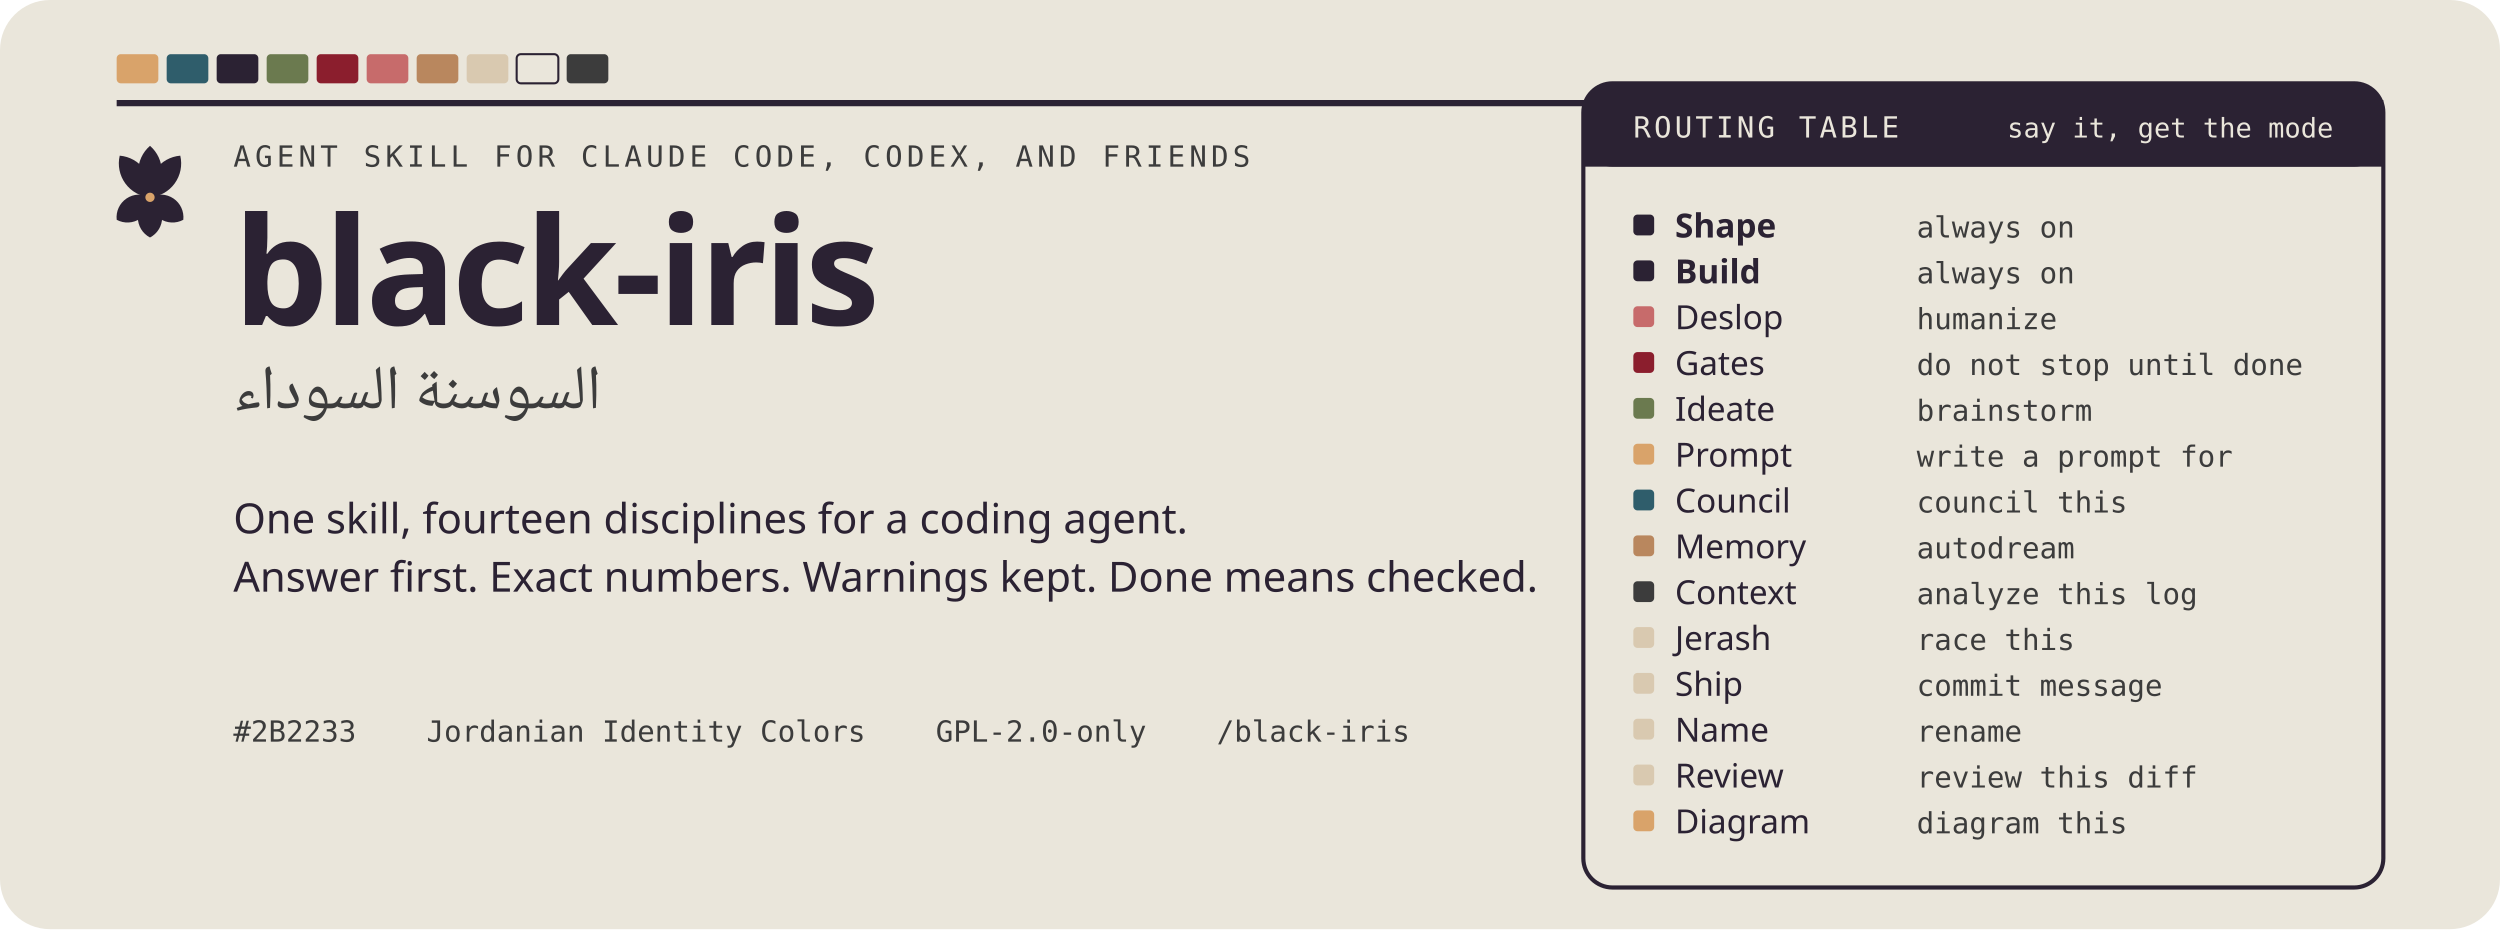
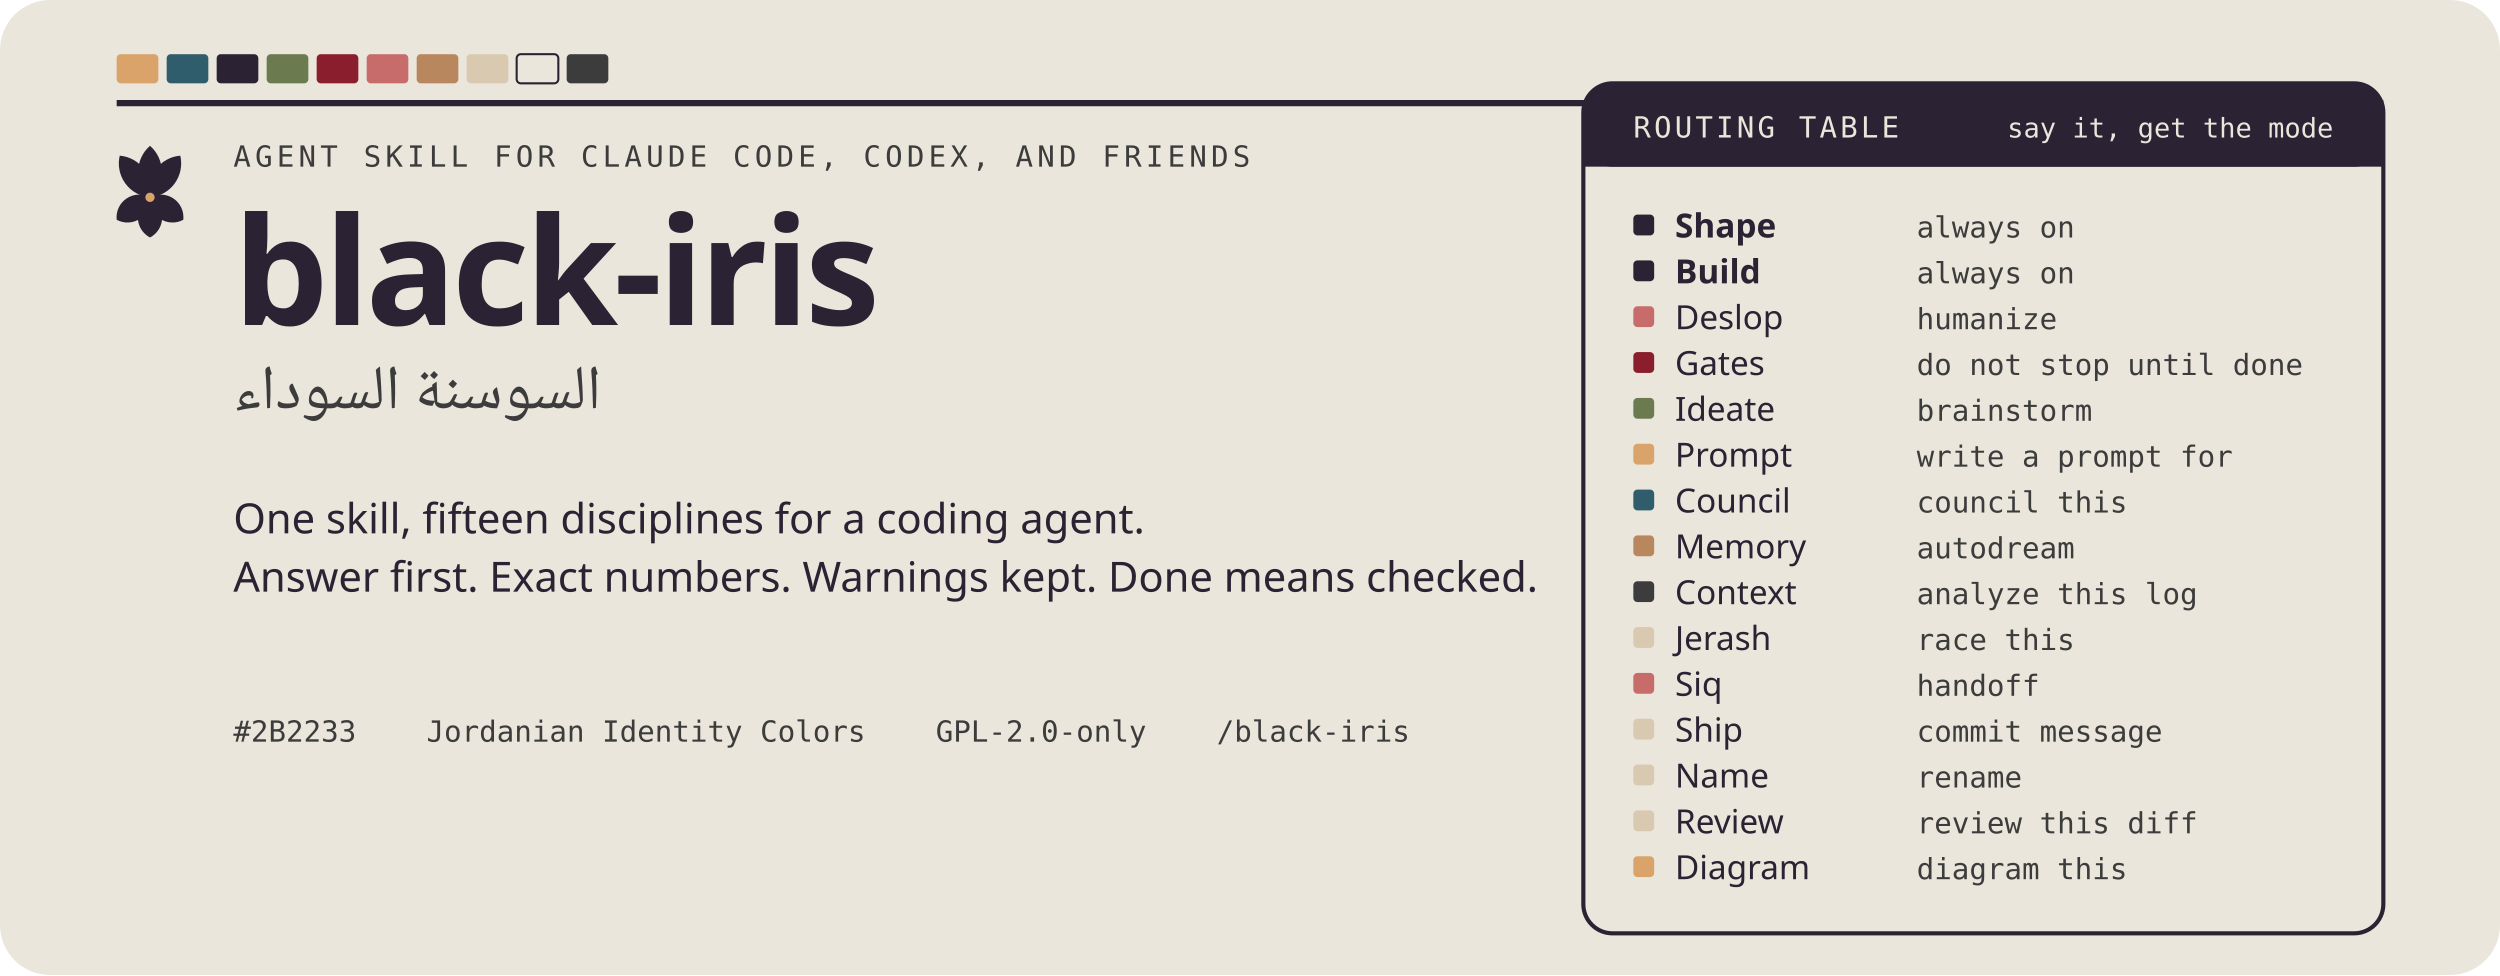
- <svg xmlns="http://www.w3.org/2000/svg" width="1200" height="446" viewBox="0 0 1200 446" role="img" aria-labelledby="title desc">
-   <rect width="1200" height="446" rx="24" fill="#EAE6DB" />
+ <svg xmlns="http://www.w3.org/2000/svg" width="1200" height="468" viewBox="0 0 1200 468" role="img" aria-labelledby="title desc">
+   <rect width="1200" height="468" rx="24" fill="#EAE6DB" />
  <rect x="56" y="48" width="1088" height="3" fill="#2B2233" />
  <g id="identity-strip" transform="translate(56 26)">
    <rect x="0" y="0" width="20" height="14" rx="2" fill="#D9A36A" />
    <rect x="24" y="0" width="20" height="14" rx="2" fill="#2F5D6B" />
    <rect x="48" y="0" width="20" height="14" rx="2" fill="#2B2233" />
    <rect x="72" y="0" width="20" height="14" rx="2" fill="#6B7A4F" />
    <rect x="96" y="0" width="20" height="14" rx="2" fill="#8B1E2D" />
    <rect x="120" y="0" width="20" height="14" rx="2" fill="#C76B6B" />
    <rect x="144" y="0" width="20" height="14" rx="2" fill="#B9875E" />
    <rect x="168" y="0" width="20" height="14" rx="2" fill="#D9C9B0" />
    <rect x="192" y="0" width="20" height="14" rx="2" fill="#EAE6DB" stroke="#2B2233" stroke-width="1" />
    <rect x="216" y="0" width="20" height="14" rx="2" fill="#3C3C3C" />
  </g>
  <g transform="translate(72 92) scale(0.2472) translate(-128.0 -129.0)">
    <path fill="#2B2233" d="M128 140 A66 66 0 0 1 69.22 59.1 A66 66 0 0 1 128 140 Z" />
    <path fill="#2B2233" d="M128 140 A66 66 0 0 1 128.0 40.0 A66 66 0 0 1 128 140 Z" />
    <path fill="#2B2233" d="M128 140 A66 66 0 0 1 186.78 59.1 A66 66 0 0 1 128 140 Z" />
    <path fill="#2B2233" d="M128 140 A44 44 0 0 1 192.66 183.62 A44 44 0 0 1 128 140 Z" />
    <path fill="#2B2233" d="M128 140 A44 44 0 0 1 128.0 218.0 A44 44 0 0 1 128 140 Z" />
    <path fill="#2B2233" d="M128 140 A44 44 0 0 1 63.34 183.62 A44 44 0 0 1 128 140 Z" />
    <circle cx="128" cy="140" r="9" fill="#D9A36A" />
  </g>
  <g id="title-block" transform="translate(112 64)">
    <text x="0" y="16" font-family="ui-monospace, SFMono-Regular, Menlo, monospace" font-size="14" letter-spacing="2" fill="#3C3C3C">AGENT SKILL FOR CLAUDE CODE, CODEX, AND FRIENDS</text>
    <text x="0" y="92" font-family="-apple-system, BlinkMacSystemFont, 'Segoe UI', 'Noto Sans', 'Noto Naskh Arabic', sans-serif" font-size="72" font-weight="800" letter-spacing="-2" fill="#2B2233">black-iris</text>
    <text x="0" y="132" font-family="-apple-system, BlinkMacSystemFont, 'Segoe UI', 'Noto Sans', 'Noto Naskh Arabic', sans-serif" font-size="30" fill="#3C3C3C">السوسنة السوداء</text>
-     <text x="0" y="192" font-family="-apple-system, BlinkMacSystemFont, 'Segoe UI', 'Noto Sans', 'Noto Naskh Arabic', sans-serif" font-size="20" fill="#2B2233">One skill, fourteen disciplines for a coding agent.</text>
+     <text x="0" y="192" font-family="-apple-system, BlinkMacSystemFont, 'Segoe UI', 'Noto Sans', 'Noto Naskh Arabic', sans-serif" font-size="20" fill="#2B2233">One skill, fifteen disciplines for a coding agent.</text>
    <text x="0" y="220" font-family="-apple-system, BlinkMacSystemFont, 'Segoe UI', 'Noto Sans', 'Noto Naskh Arabic', sans-serif" font-size="20" fill="#2B2233">Answer first. Exact numbers. Warnings kept. Done means checked.</text>
    <text x="0" y="292" xml:space="preserve" font-family="ui-monospace, SFMono-Regular, Menlo, monospace" font-size="14" fill="#3C3C3C">#2B2233    Jordanian Identity Colors    GPL-2.0-only    /black-iris</text>
  </g>
  <g id="project-proof" transform="translate(760 40)">
-     <rect x="0" y="0" width="384" height="386" rx="14" fill="#EAE6DB" stroke="#2B2233" stroke-width="2" />
+     <rect x="0" y="0" width="384" height="408" rx="14" fill="#EAE6DB" stroke="#2B2233" stroke-width="2" />
    <rect x="0" y="0" width="384" height="40" rx="14" fill="#2B2233" />
    <rect x="0" y="26" width="384" height="14" fill="#2B2233" />
    <text x="24" y="26" font-family="ui-monospace, SFMono-Regular, Menlo, monospace" font-size="14" letter-spacing="1.5" fill="#EAE6DB">ROUTING TABLE</text>
    <text x="360" y="26" text-anchor="end" font-family="ui-monospace, SFMono-Regular, Menlo, monospace" font-size="13" fill="#EAE6DB">say it, get the mode</text>
    <rect x="24" y="63" width="10" height="10" rx="2" fill="#2B2233" />
    <text x="44" y="74" font-family="-apple-system, BlinkMacSystemFont, 'Segoe UI', 'Noto Sans', 'Noto Naskh Arabic', sans-serif" font-size="16" font-weight="700" fill="#2B2233">Shape</text>
    <text x="160" y="74" font-family="ui-monospace, SFMono-Regular, Menlo, monospace" font-size="14" fill="#3C3C3C">always on</text>
    <rect x="24" y="85" width="10" height="10" rx="2" fill="#2B2233" />
    <text x="44" y="96" font-family="-apple-system, BlinkMacSystemFont, 'Segoe UI', 'Noto Sans', 'Noto Naskh Arabic', sans-serif" font-size="16" font-weight="700" fill="#2B2233">Build</text>
    <text x="160" y="96" font-family="ui-monospace, SFMono-Regular, Menlo, monospace" font-size="14" fill="#3C3C3C">always on</text>
    <rect x="24" y="107" width="10" height="10" rx="2" fill="#C76B6B" />
    <text x="44" y="118" font-family="-apple-system, BlinkMacSystemFont, 'Segoe UI', 'Noto Sans', 'Noto Naskh Arabic', sans-serif" font-size="16" font-weight="500" fill="#2B2233">Deslop</text>
    <text x="160" y="118" font-family="ui-monospace, SFMono-Regular, Menlo, monospace" font-size="14" fill="#3C3C3C">humanize</text>
    <rect x="24" y="129" width="10" height="10" rx="2" fill="#8B1E2D" />
    <text x="44" y="140" font-family="-apple-system, BlinkMacSystemFont, 'Segoe UI', 'Noto Sans', 'Noto Naskh Arabic', sans-serif" font-size="16" font-weight="500" fill="#2B2233">Gates</text>
    <text x="160" y="140" font-family="ui-monospace, SFMono-Regular, Menlo, monospace" font-size="14" fill="#3C3C3C">do not stop until done</text>
    <rect x="24" y="151" width="10" height="10" rx="2" fill="#6B7A4F" />
    <text x="44" y="162" font-family="-apple-system, BlinkMacSystemFont, 'Segoe UI', 'Noto Sans', 'Noto Naskh Arabic', sans-serif" font-size="16" font-weight="500" fill="#2B2233">Ideate</text>
    <text x="160" y="162" font-family="ui-monospace, SFMono-Regular, Menlo, monospace" font-size="14" fill="#3C3C3C">brainstorm</text>
    <rect x="24" y="173" width="10" height="10" rx="2" fill="#D9A36A" />
    <text x="44" y="184" font-family="-apple-system, BlinkMacSystemFont, 'Segoe UI', 'Noto Sans', 'Noto Naskh Arabic', sans-serif" font-size="16" font-weight="500" fill="#2B2233">Prompt</text>
    <text x="160" y="184" font-family="ui-monospace, SFMono-Regular, Menlo, monospace" font-size="14" fill="#3C3C3C">write a prompt for</text>
    <rect x="24" y="195" width="10" height="10" rx="2" fill="#2F5D6B" />
    <text x="44" y="206" font-family="-apple-system, BlinkMacSystemFont, 'Segoe UI', 'Noto Sans', 'Noto Naskh Arabic', sans-serif" font-size="16" font-weight="500" fill="#2B2233">Council</text>
    <text x="160" y="206" font-family="ui-monospace, SFMono-Regular, Menlo, monospace" font-size="14" fill="#3C3C3C">council this</text>
    <rect x="24" y="217" width="10" height="10" rx="2" fill="#B9875E" />
    <text x="44" y="228" font-family="-apple-system, BlinkMacSystemFont, 'Segoe UI', 'Noto Sans', 'Noto Naskh Arabic', sans-serif" font-size="16" font-weight="500" fill="#2B2233">Memory</text>
    <text x="160" y="228" font-family="ui-monospace, SFMono-Regular, Menlo, monospace" font-size="14" fill="#3C3C3C">autodream</text>
    <rect x="24" y="239" width="10" height="10" rx="2" fill="#3C3C3C" />
    <text x="44" y="250" font-family="-apple-system, BlinkMacSystemFont, 'Segoe UI', 'Noto Sans', 'Noto Naskh Arabic', sans-serif" font-size="16" font-weight="500" fill="#2B2233">Context</text>
    <text x="160" y="250" font-family="ui-monospace, SFMono-Regular, Menlo, monospace" font-size="14" fill="#3C3C3C">analyze this log</text>
    <rect x="24" y="261" width="10" height="10" rx="2" fill="#D9C9B0" />
    <text x="44" y="272" font-family="-apple-system, BlinkMacSystemFont, 'Segoe UI', 'Noto Sans', 'Noto Naskh Arabic', sans-serif" font-size="16" font-weight="500" fill="#2B2233">Jerash</text>
    <text x="160" y="272" font-family="ui-monospace, SFMono-Regular, Menlo, monospace" font-size="14" fill="#3C3C3C">race this</text>
-     <rect x="24" y="283" width="10" height="10" rx="2" fill="#D9C9B0" />
-     <text x="44" y="294" font-family="-apple-system, BlinkMacSystemFont, 'Segoe UI', 'Noto Sans', 'Noto Naskh Arabic', sans-serif" font-size="16" font-weight="500" fill="#2B2233">Ship</text>
-     <text x="160" y="294" font-family="ui-monospace, SFMono-Regular, Menlo, monospace" font-size="14" fill="#3C3C3C">commit message</text>
+     <rect x="24" y="283" width="10" height="10" rx="2" fill="#C76B6B" />
+     <text x="44" y="294" font-family="-apple-system, BlinkMacSystemFont, 'Segoe UI', 'Noto Sans', 'Noto Naskh Arabic', sans-serif" font-size="16" font-weight="500" fill="#2B2233">Siq</text>
+     <text x="160" y="294" font-family="ui-monospace, SFMono-Regular, Menlo, monospace" font-size="14" fill="#3C3C3C">handoff</text>
    <rect x="24" y="305" width="10" height="10" rx="2" fill="#D9C9B0" />
-     <text x="44" y="316" font-family="-apple-system, BlinkMacSystemFont, 'Segoe UI', 'Noto Sans', 'Noto Naskh Arabic', sans-serif" font-size="16" font-weight="500" fill="#2B2233">Name</text>
-     <text x="160" y="316" font-family="ui-monospace, SFMono-Regular, Menlo, monospace" font-size="14" fill="#3C3C3C">rename</text>
+     <text x="44" y="316" font-family="-apple-system, BlinkMacSystemFont, 'Segoe UI', 'Noto Sans', 'Noto Naskh Arabic', sans-serif" font-size="16" font-weight="500" fill="#2B2233">Ship</text>
+     <text x="160" y="316" font-family="ui-monospace, SFMono-Regular, Menlo, monospace" font-size="14" fill="#3C3C3C">commit message</text>
    <rect x="24" y="327" width="10" height="10" rx="2" fill="#D9C9B0" />
-     <text x="44" y="338" font-family="-apple-system, BlinkMacSystemFont, 'Segoe UI', 'Noto Sans', 'Noto Naskh Arabic', sans-serif" font-size="16" font-weight="500" fill="#2B2233">Review</text>
-     <text x="160" y="338" font-family="ui-monospace, SFMono-Regular, Menlo, monospace" font-size="14" fill="#3C3C3C">review this diff</text>
-     <rect x="24" y="349" width="10" height="10" rx="2" fill="#D9A36A" />
-     <text x="44" y="360" font-family="-apple-system, BlinkMacSystemFont, 'Segoe UI', 'Noto Sans', 'Noto Naskh Arabic', sans-serif" font-size="16" font-weight="500" fill="#2B2233">Diagram</text>
-     <text x="160" y="360" font-family="ui-monospace, SFMono-Regular, Menlo, monospace" font-size="14" fill="#3C3C3C">diagram this</text>
+     <text x="44" y="338" font-family="-apple-system, BlinkMacSystemFont, 'Segoe UI', 'Noto Sans', 'Noto Naskh Arabic', sans-serif" font-size="16" font-weight="500" fill="#2B2233">Name</text>
+     <text x="160" y="338" font-family="ui-monospace, SFMono-Regular, Menlo, monospace" font-size="14" fill="#3C3C3C">rename</text>
+     <rect x="24" y="349" width="10" height="10" rx="2" fill="#D9C9B0" />
+     <text x="44" y="360" font-family="-apple-system, BlinkMacSystemFont, 'Segoe UI', 'Noto Sans', 'Noto Naskh Arabic', sans-serif" font-size="16" font-weight="500" fill="#2B2233">Review</text>
+     <text x="160" y="360" font-family="ui-monospace, SFMono-Regular, Menlo, monospace" font-size="14" fill="#3C3C3C">review this diff</text>
+     <rect x="24" y="371" width="10" height="10" rx="2" fill="#D9A36A" />
+     <text x="44" y="382" font-family="-apple-system, BlinkMacSystemFont, 'Segoe UI', 'Noto Sans', 'Noto Naskh Arabic', sans-serif" font-size="16" font-weight="500" fill="#2B2233">Diagram</text>
+     <text x="160" y="382" font-family="ui-monospace, SFMono-Regular, Menlo, monospace" font-size="14" fill="#3C3C3C">diagram this</text>
  </g>
</svg>
